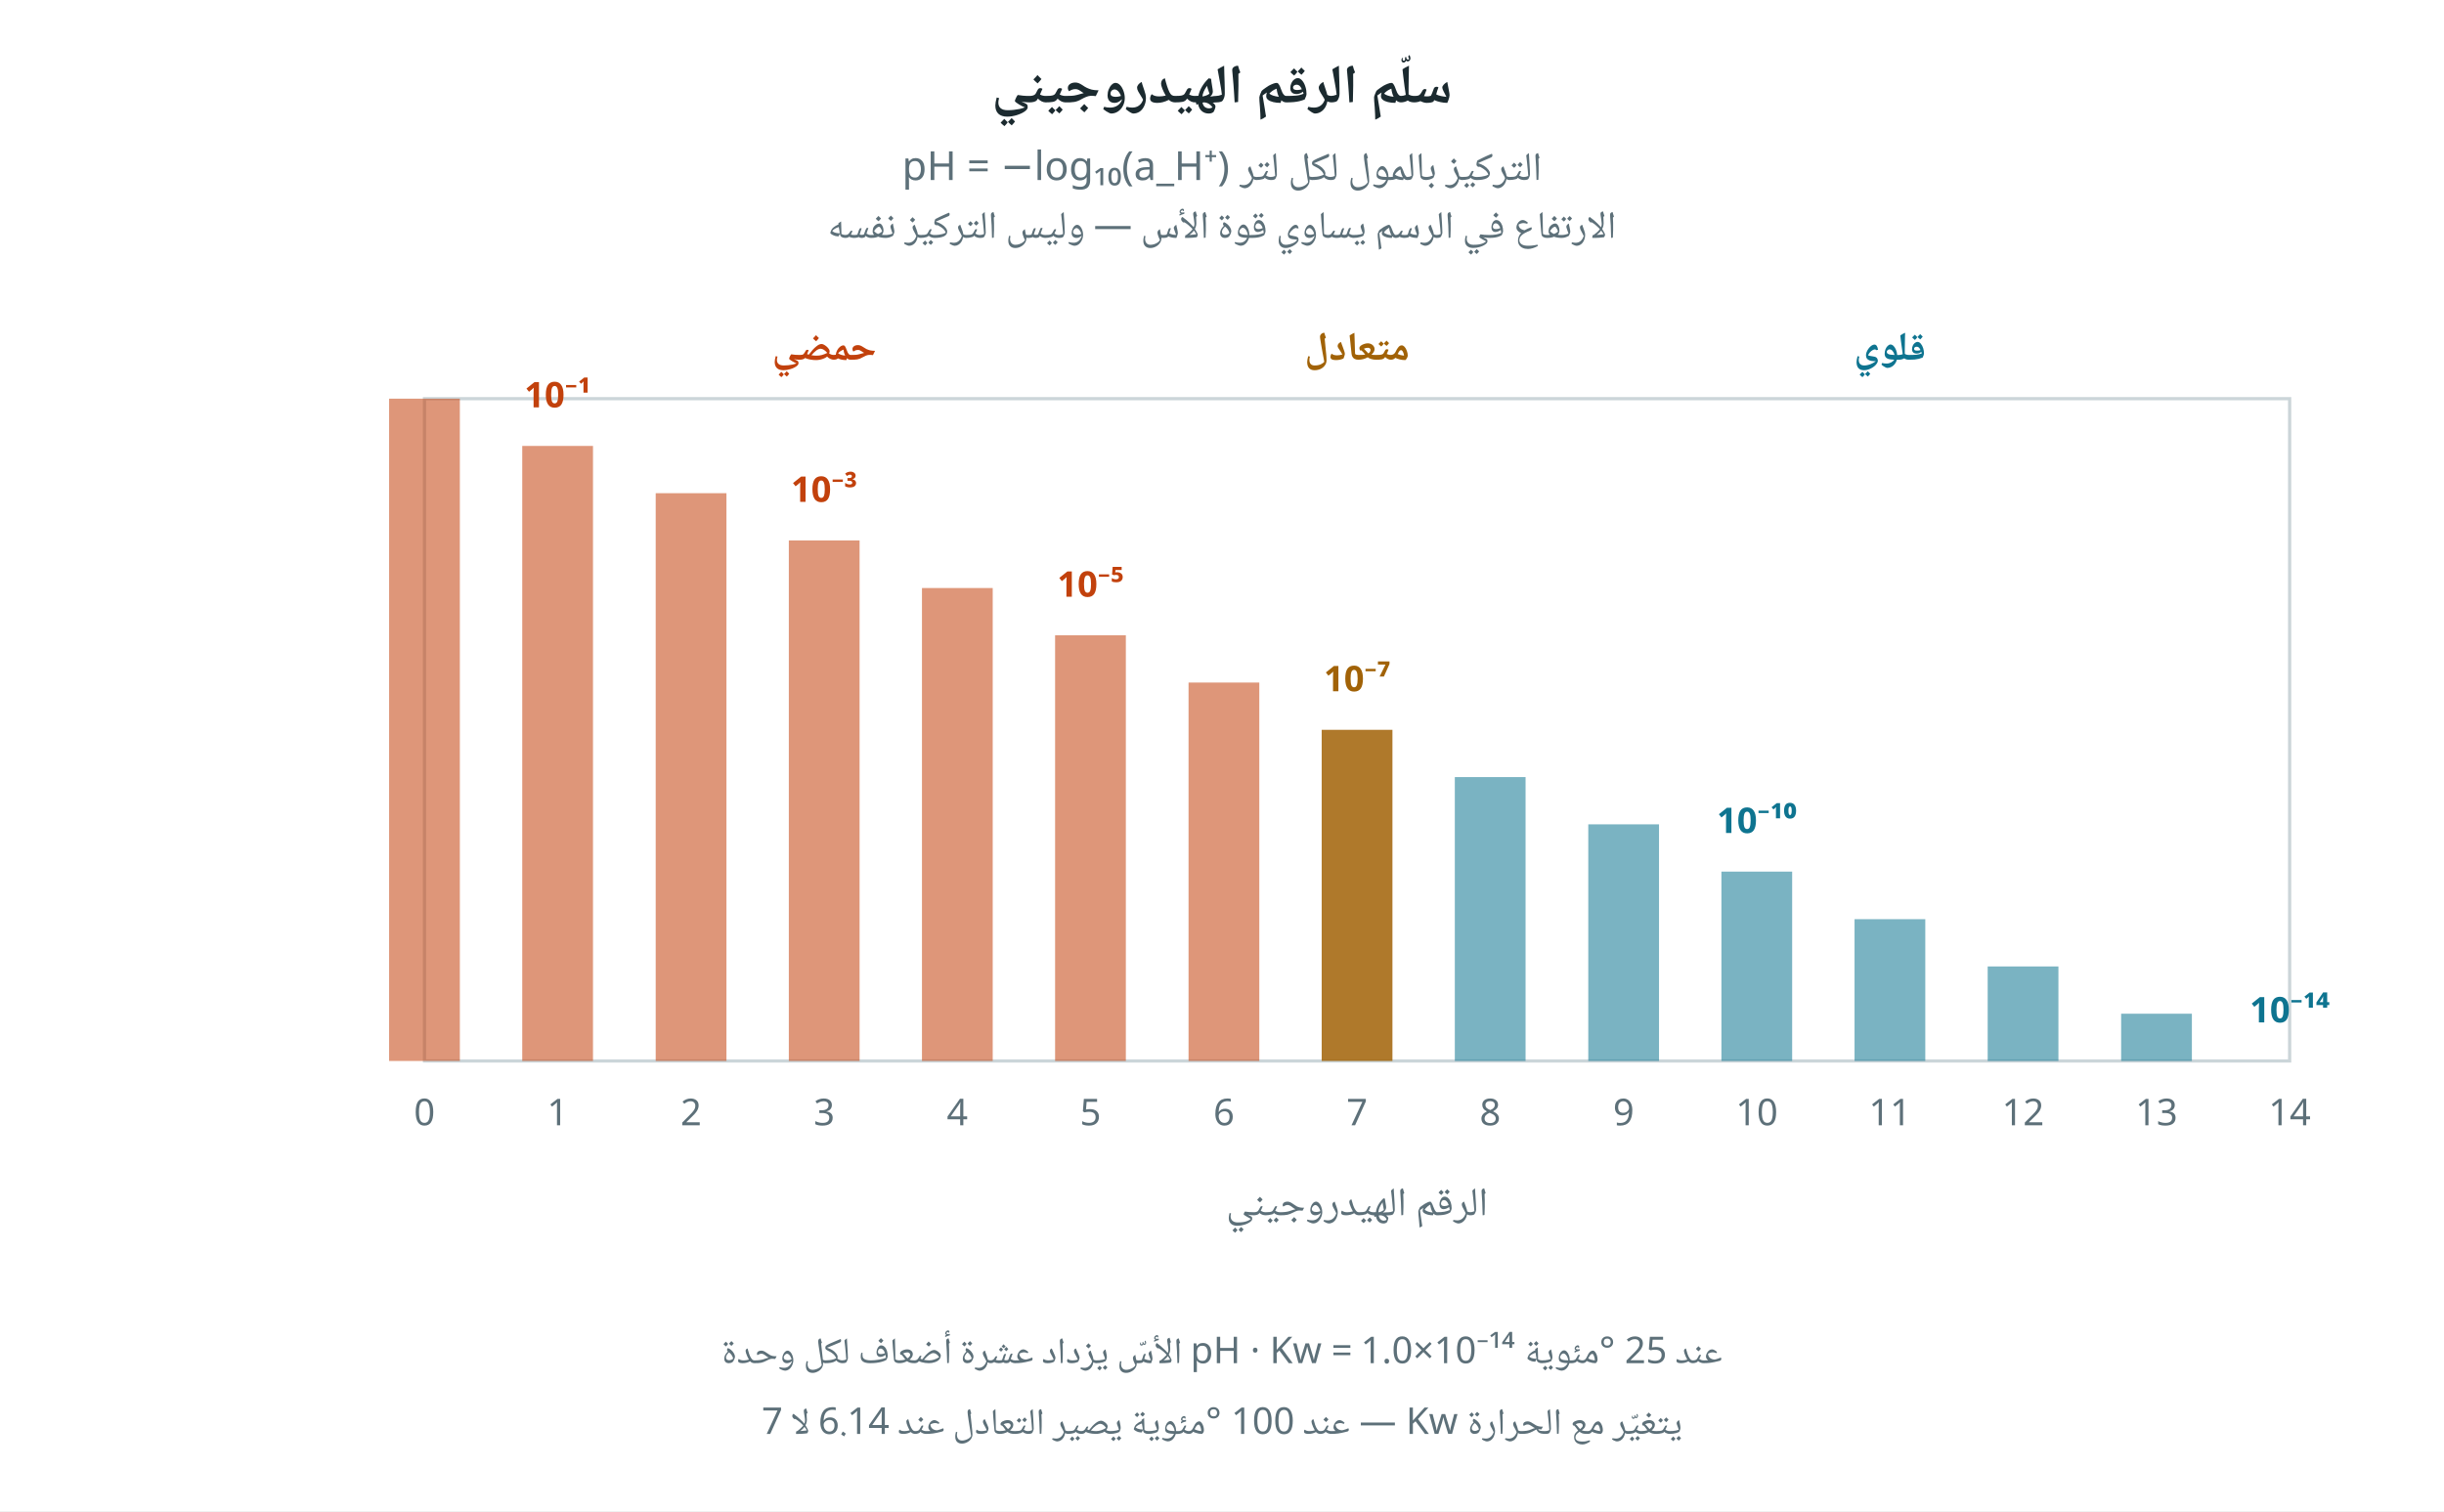
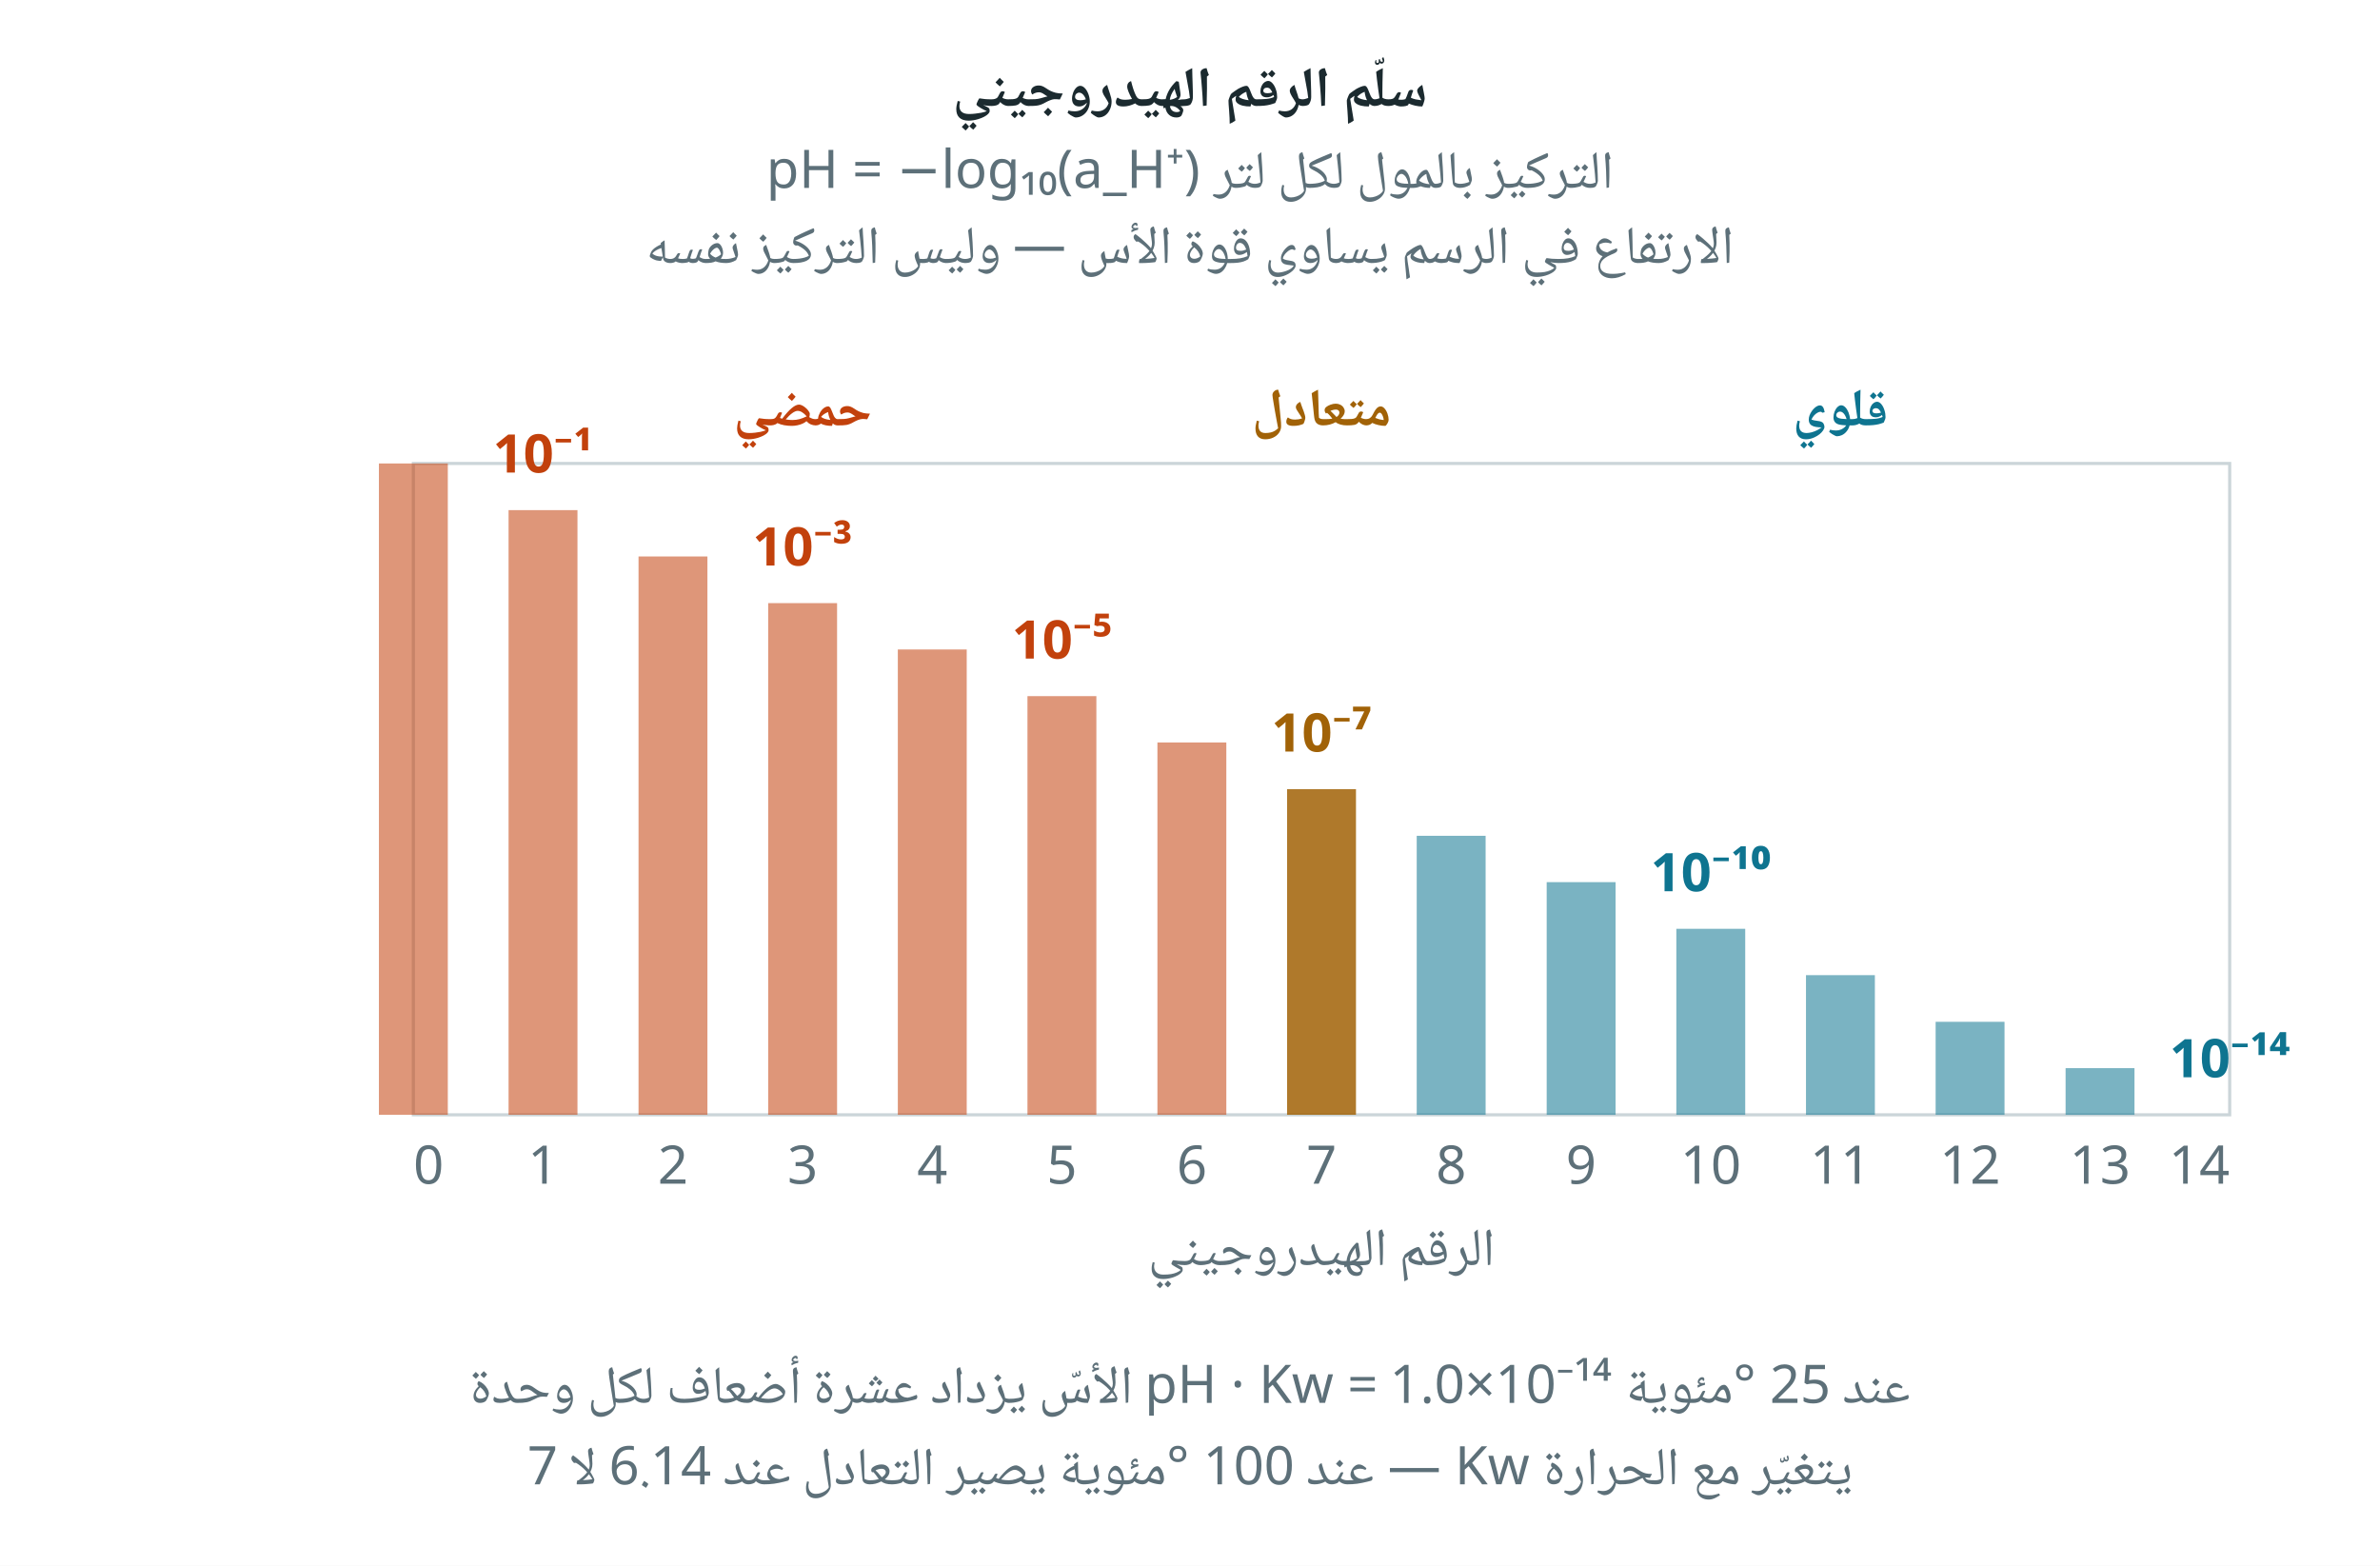
- <svg xmlns="http://www.w3.org/2000/svg" width="760" height="470" viewBox="0 0 760 470" role="img" aria-labelledby="t">
-   <rect width="760" height="470" fill="#ffffff" />
+ <svg xmlns="http://www.w3.org/2000/svg" width="760" height="500" viewBox="0 0 760 500" role="img" aria-labelledby="t">
+   <rect width="760" height="500" fill="#ffffff" />
  <g font-family="'Segoe UI', 'Noto Naskh Arabic', system-ui, sans-serif">
-     <text x="380" y="32" font-size="17" font-weight="700" fill="#1b2a2f" text-anchor="middle">سلّم الرقم الهيدروجيني</text>
-     <text x="380" y="56" font-size="12.5" fill="#5d7079" text-anchor="middle">pH = −log₁₀(a_H⁺)     التركيز بالمول لكل لتر</text>
-     <text x="380" y="74" font-size="12" fill="#5d7079" text-anchor="middle">الارتفاع في الرسم يساوي قوة الأس — وليس التركيز نفسه</text>
-     <rect x="132" y="124" width="580" height="206" fill="#ffffff" stroke="#cbd5d9" stroke-width="1" />
-     <text x="132.0" y="350.0" font-size="11.5" font-weight="400" fill="#5d7079" text-anchor="middle">0</text>
-     <text x="173.4" y="350.0" font-size="11.5" font-weight="400" fill="#5d7079" text-anchor="middle">1</text>
-     <text x="214.9" y="350.0" font-size="11.5" font-weight="400" fill="#5d7079" text-anchor="middle">2</text>
-     <text x="256.3" y="350.0" font-size="11.5" font-weight="400" fill="#5d7079" text-anchor="middle">3</text>
-     <text x="297.7" y="350.0" font-size="11.5" font-weight="400" fill="#5d7079" text-anchor="middle">4</text>
-     <text x="339.1" y="350.0" font-size="11.5" font-weight="400" fill="#5d7079" text-anchor="middle">5</text>
-     <text x="380.6" y="350.0" font-size="11.5" font-weight="400" fill="#5d7079" text-anchor="middle">6</text>
-     <text x="422.0" y="350.0" font-size="11.5" font-weight="400" fill="#5d7079" text-anchor="middle">7</text>
-     <text x="463.4" y="350.0" font-size="11.5" font-weight="400" fill="#5d7079" text-anchor="middle">8</text>
-     <text x="504.9" y="350.0" font-size="11.5" font-weight="400" fill="#5d7079" text-anchor="middle">9</text>
-     <text x="546.3" y="350.0" font-size="11.5" font-weight="400" fill="#5d7079" text-anchor="middle">10</text>
-     <text x="587.7" y="350.0" font-size="11.5" font-weight="400" fill="#5d7079" text-anchor="middle">11</text>
-     <text x="629.1" y="350.0" font-size="11.5" font-weight="400" fill="#5d7079" text-anchor="middle">12</text>
-     <text x="670.6" y="350.0" font-size="11.5" font-weight="400" fill="#5d7079" text-anchor="middle">13</text>
-     <text x="712.0" y="350.0" font-size="11.5" font-weight="400" fill="#5d7079" text-anchor="middle">14</text>
-     <text x="422.0" y="378.0" font-size="12.5" font-weight="400" fill="#5d7079" text-anchor="middle">الرقم الهيدروجيني</text>
-     <rect x="121.0" y="124.0" width="22" height="206.0" fill="#c2410c" fill-opacity="0.55" />
-     <rect x="162.4" y="138.7" width="22" height="191.3" fill="#c2410c" fill-opacity="0.55" />
-     <text x="173.4" y="126.7" font-size="11" font-weight="600" fill="#c2410c" text-anchor="middle">10⁻¹</text>
-     <rect x="203.9" y="153.4" width="22" height="176.6" fill="#c2410c" fill-opacity="0.55" />
-     <rect x="245.3" y="168.1" width="22" height="161.9" fill="#c2410c" fill-opacity="0.55" />
-     <text x="256.3" y="156.1" font-size="11" font-weight="600" fill="#c2410c" text-anchor="middle">10⁻³</text>
-     <rect x="286.7" y="182.9" width="22" height="147.1" fill="#c2410c" fill-opacity="0.55" />
-     <rect x="328.1" y="197.6" width="22" height="132.4" fill="#c2410c" fill-opacity="0.55" />
-     <text x="339.1" y="185.6" font-size="11" font-weight="600" fill="#c2410c" text-anchor="middle">10⁻⁵</text>
-     <rect x="369.6" y="212.3" width="22" height="117.7" fill="#c2410c" fill-opacity="0.55" />
-     <rect x="411.0" y="227.0" width="22" height="103.0" fill="#a16207" fill-opacity="0.85" />
-     <text x="422.0" y="215.0" font-size="11" font-weight="600" fill="#a16207" text-anchor="middle">10⁻⁷</text>
-     <rect x="452.4" y="241.7" width="22" height="88.3" fill="#0e7490" fill-opacity="0.55" />
-     <rect x="493.9" y="256.4" width="22" height="73.6" fill="#0e7490" fill-opacity="0.55" />
-     <rect x="535.3" y="271.1" width="22" height="58.9" fill="#0e7490" fill-opacity="0.55" />
-     <text x="546.3" y="259.1" font-size="11" font-weight="600" fill="#0e7490" text-anchor="middle">10⁻¹⁰</text>
-     <rect x="576.7" y="285.9" width="22" height="44.1" fill="#0e7490" fill-opacity="0.55" />
-     <rect x="618.1" y="300.6" width="22" height="29.4" fill="#0e7490" fill-opacity="0.55" />
-     <rect x="659.6" y="315.3" width="22" height="14.7" fill="#0e7490" fill-opacity="0.55" />
-     <rect x="701.0" y="330.0" width="22" height="0.0" fill="#0e7490" fill-opacity="0.55" />
-     <text x="712.0" y="318.0" font-size="11" font-weight="600" fill="#0e7490" text-anchor="middle">10⁻¹⁴</text>
-     <text x="256.3" y="112.0" font-size="12.5" font-weight="700" fill="#c2410c" text-anchor="middle">حمضي</text>
-     <text x="422.0" y="112.0" font-size="12.5" font-weight="700" fill="#a16207" text-anchor="middle">متعادل</text>
-     <text x="587.7" y="112.0" font-size="12.5" font-weight="700" fill="#0e7490" text-anchor="middle">قلوي</text>
-     <text x="380.0" y="424.0" font-size="11.5" font-weight="400" fill="#5d7079" text-anchor="middle">الأسّ يزداد عشرة أضعاف لكل وحدة pH · Kw = 1.0×10⁻¹⁴ عند 25 °مئوية</text>
-     <text x="380.0" y="446.0" font-size="11.5" font-weight="400" fill="#5d7079" text-anchor="middle">عند 100 °مئوية يصير التعادل عند 6.14 لا 7 — Kw يتغيّر مع الحرارة</text>
+     <text x="380" y="34" font-size="18" font-weight="700" fill="#1b2a2f" text-anchor="middle">سلّم الرقم الهيدروجيني</text>
+     <text x="380" y="60" font-size="17" fill="#5d7079" text-anchor="middle">pH = −log₁₀(a_H⁺)     التركيز بالمول لكل لتر</text>
+     <text x="380" y="84" font-size="17" fill="#5d7079" text-anchor="middle">الارتفاع في الرسم يساوي قوة الأس — وليس التركيز نفسه</text>
+     <rect x="132" y="148" width="580" height="208" fill="#ffffff" stroke="#cbd5d9" stroke-width="1" />
+     <text x="132.0" y="378.0" font-size="17" font-weight="400" fill="#5d7079" text-anchor="start">0</text>
+     <text x="173.4" y="378.0" font-size="17" font-weight="400" fill="#5d7079" text-anchor="middle">1</text>
+     <text x="214.9" y="378.0" font-size="17" font-weight="400" fill="#5d7079" text-anchor="middle">2</text>
+     <text x="256.3" y="378.0" font-size="17" font-weight="400" fill="#5d7079" text-anchor="middle">3</text>
+     <text x="297.7" y="378.0" font-size="17" font-weight="400" fill="#5d7079" text-anchor="middle">4</text>
+     <text x="339.1" y="378.0" font-size="17" font-weight="400" fill="#5d7079" text-anchor="middle">5</text>
+     <text x="380.6" y="378.0" font-size="17" font-weight="400" fill="#5d7079" text-anchor="middle">6</text>
+     <text x="422.0" y="378.0" font-size="17" font-weight="400" fill="#5d7079" text-anchor="middle">7</text>
+     <text x="463.4" y="378.0" font-size="17" font-weight="400" fill="#5d7079" text-anchor="middle">8</text>
+     <text x="504.9" y="378.0" font-size="17" font-weight="400" fill="#5d7079" text-anchor="middle">9</text>
+     <text x="546.3" y="378.0" font-size="17" font-weight="400" fill="#5d7079" text-anchor="middle">10</text>
+     <text x="587.7" y="378.0" font-size="17" font-weight="400" fill="#5d7079" text-anchor="middle">11</text>
+     <text x="629.1" y="378.0" font-size="17" font-weight="400" fill="#5d7079" text-anchor="middle">12</text>
+     <text x="670.6" y="378.0" font-size="17" font-weight="400" fill="#5d7079" text-anchor="middle">13</text>
+     <text x="712.0" y="378.0" font-size="17" font-weight="400" fill="#5d7079" text-anchor="end">14</text>
+     <text x="422.0" y="404.0" font-size="17" font-weight="400" fill="#5d7079" text-anchor="middle">الرقم الهيدروجيني</text>
+     <rect x="121.0" y="148.0" width="22" height="208.0" fill="#c2410c" fill-opacity="0.55" />
+     <rect x="162.4" y="162.9" width="22" height="193.1" fill="#c2410c" fill-opacity="0.55" />
+     <text x="173.4" y="150.9" font-size="17" font-weight="600" fill="#c2410c" text-anchor="middle">10⁻¹</text>
+     <rect x="203.9" y="177.7" width="22" height="178.3" fill="#c2410c" fill-opacity="0.55" />
+     <rect x="245.3" y="192.6" width="22" height="163.4" fill="#c2410c" fill-opacity="0.55" />
+     <text x="256.3" y="180.6" font-size="17" font-weight="600" fill="#c2410c" text-anchor="middle">10⁻³</text>
+     <rect x="286.7" y="207.4" width="22" height="148.6" fill="#c2410c" fill-opacity="0.55" />
+     <rect x="328.1" y="222.3" width="22" height="133.7" fill="#c2410c" fill-opacity="0.55" />
+     <text x="339.1" y="210.3" font-size="17" font-weight="600" fill="#c2410c" text-anchor="middle">10⁻⁵</text>
+     <rect x="369.6" y="237.1" width="22" height="118.9" fill="#c2410c" fill-opacity="0.55" />
+     <rect x="411.0" y="252.0" width="22" height="104.0" fill="#a16207" fill-opacity="0.85" />
+     <text x="422.0" y="240.0" font-size="17" font-weight="600" fill="#a16207" text-anchor="middle">10⁻⁷</text>
+     <rect x="452.4" y="266.9" width="22" height="89.1" fill="#0e7490" fill-opacity="0.55" />
+     <rect x="493.9" y="281.7" width="22" height="74.3" fill="#0e7490" fill-opacity="0.55" />
+     <rect x="535.3" y="296.6" width="22" height="59.4" fill="#0e7490" fill-opacity="0.55" />
+     <text x="546.3" y="284.6" font-size="17" font-weight="600" fill="#0e7490" text-anchor="middle">10⁻¹⁰</text>
+     <rect x="576.7" y="311.4" width="22" height="44.6" fill="#0e7490" fill-opacity="0.55" />
+     <rect x="618.1" y="326.3" width="22" height="29.7" fill="#0e7490" fill-opacity="0.55" />
+     <rect x="659.6" y="341.1" width="22" height="14.9" fill="#0e7490" fill-opacity="0.55" />
+     <rect x="701.0" y="356.0" width="22" height="0.0" fill="#0e7490" fill-opacity="0.55" />
+     <text x="712.0" y="344.0" font-size="17" font-weight="600" fill="#0e7490" text-anchor="middle">10⁻¹⁴</text>
+     <text x="256.3" y="136.0" font-size="17" font-weight="700" fill="#c2410c" text-anchor="middle">حمضي</text>
+     <text x="422.0" y="136.0" font-size="17" font-weight="700" fill="#a16207" text-anchor="middle">متعادل</text>
+     <text x="587.7" y="136.0" font-size="17" font-weight="700" fill="#0e7490" text-anchor="middle">قلوي</text>
+     <text x="380.0" y="448.0" font-size="17" font-weight="400" fill="#5d7079" text-anchor="middle">الأسّ يزداد عشرة أضعاف لكل وحدة pH · Kw = 1.0×10⁻¹⁴ عند 25 °مئوية</text>
+     <text x="380.0" y="474.0" font-size="17" font-weight="400" fill="#5d7079" text-anchor="middle">عند 100 °مئوية يصير التعادل عند 6.14 لا 7 — Kw يتغيّر مع الحرارة</text>
  </g>
</svg>
